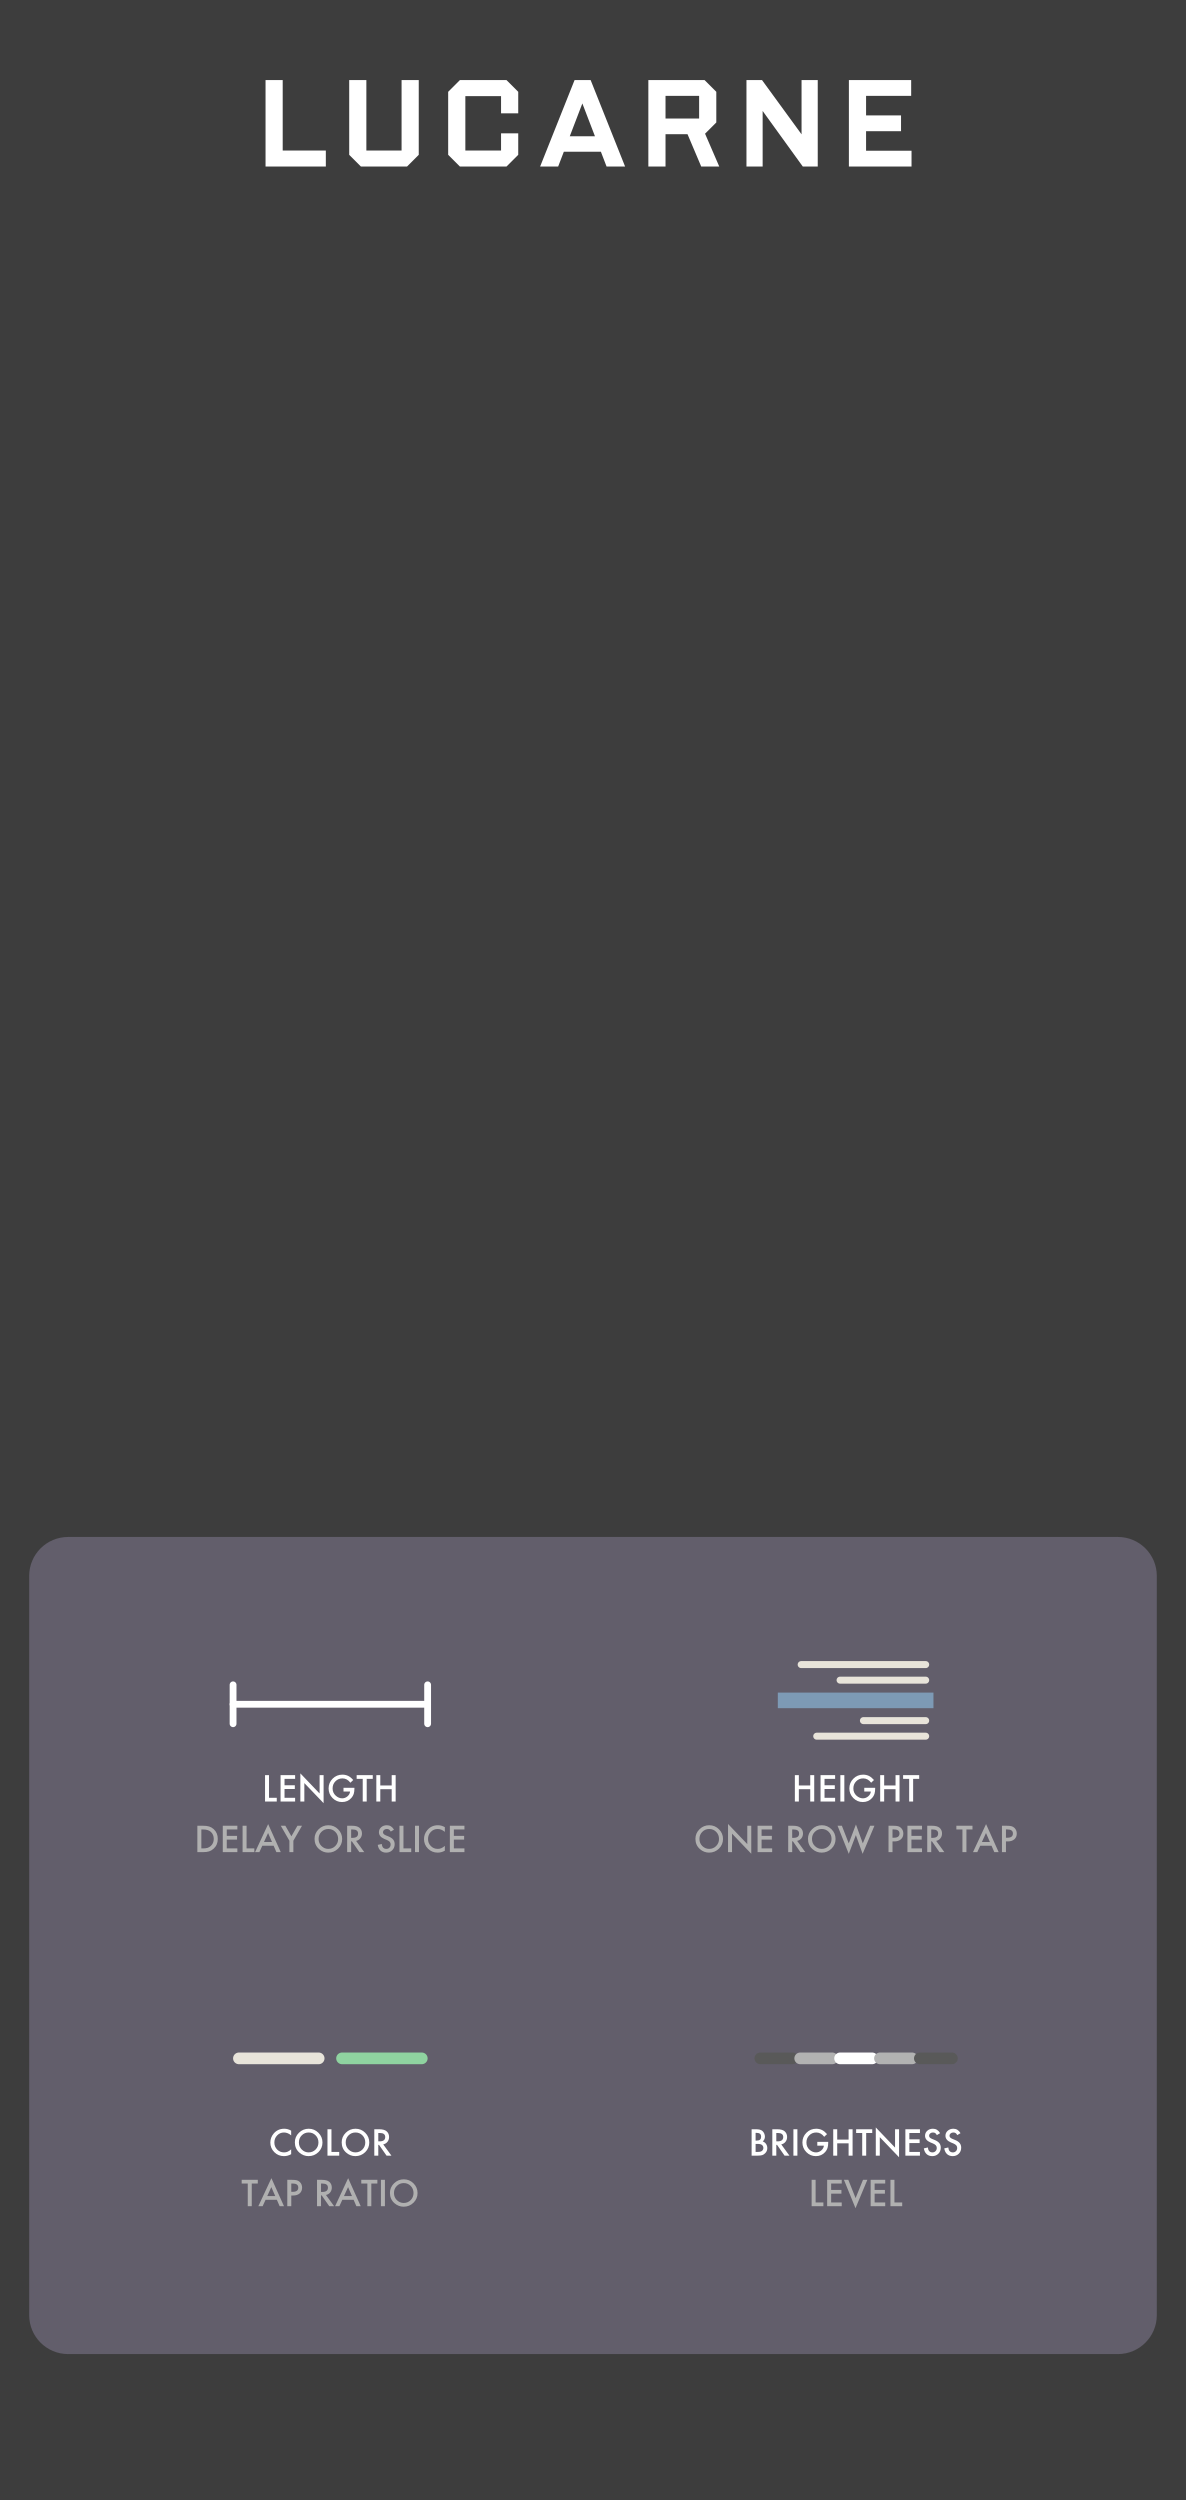
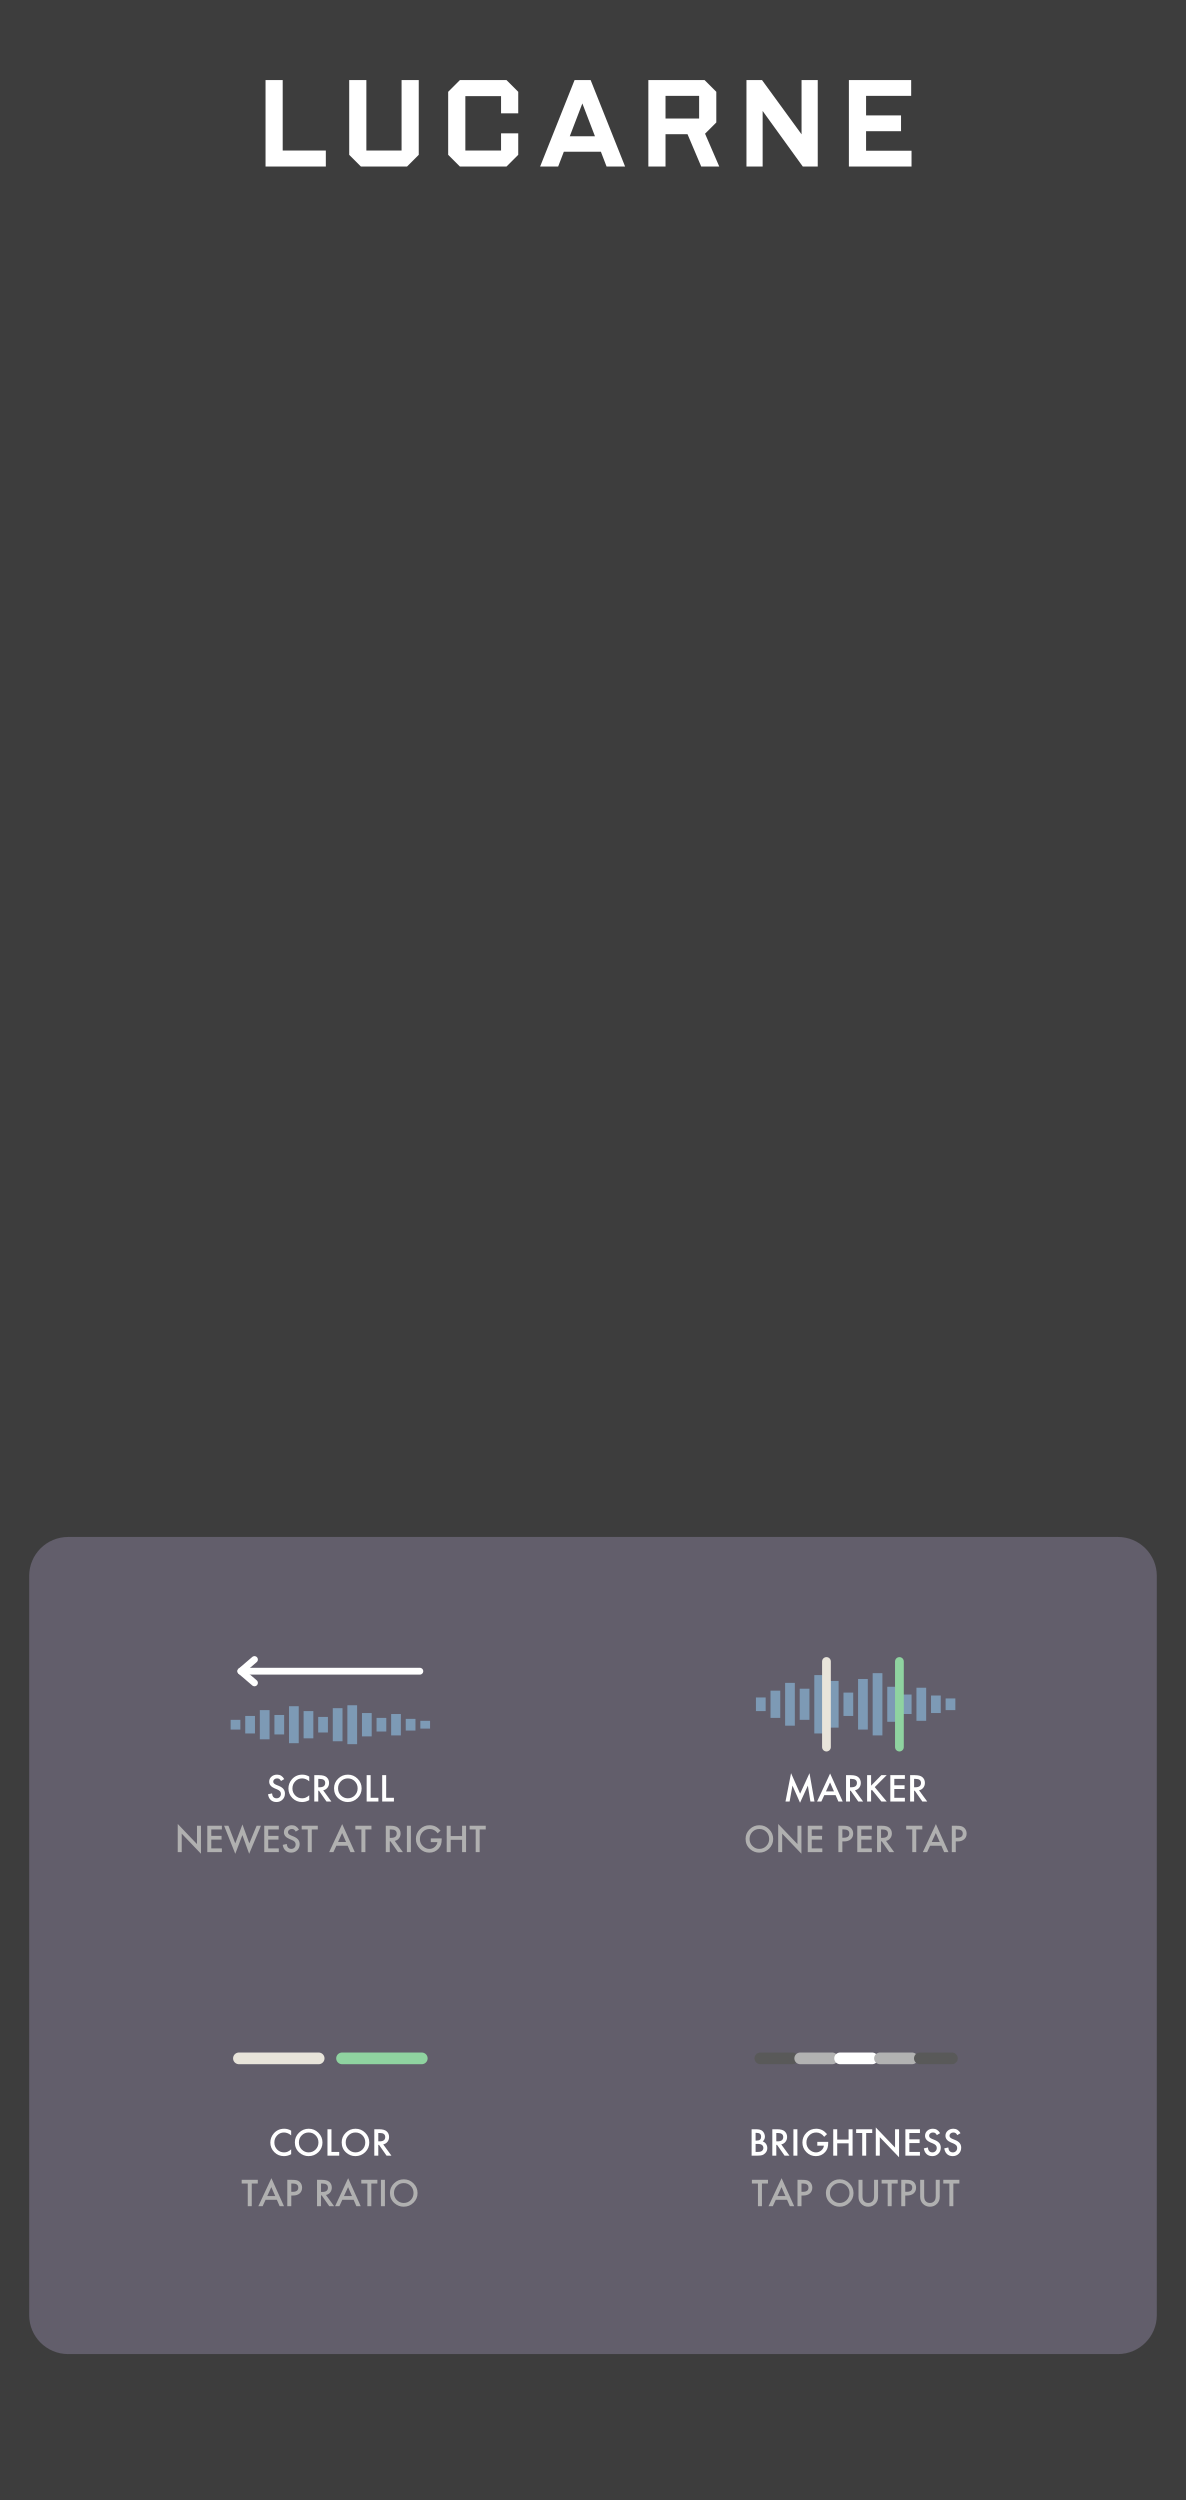
<svg xmlns="http://www.w3.org/2000/svg" version="1.1" width="60.96mm" height="128.5mm" viewBox="0 0 60.96 128.5">
  <g id="panel">
    <rect x="0" y="0" width="60.96" height="128.5" fill="#3d3d3d" />
    <rect class="zone" x="1.50" y="79.00" width="57.96" height="42.00" rx="2.00" fill="#9a8fb0" fill-opacity="0.4" />
    <path fill="#ffffff" d="M13.649 8.561H16.748V7.736H14.531V4.116H13.649Z M18.552 8.561H20.921L21.524 7.958V4.116H20.641V7.736H18.831V4.116H17.949V7.958Z M23.639 8.561H26.033L26.637 7.958V6.853H25.754V7.736H23.919V4.941H25.754V5.824H26.637V4.719L26.033 4.116H23.639L23.036 4.719V7.958Z M27.762 8.561H28.689L28.981 7.799H30.886L31.178 8.561H32.13L30.359 4.116H29.533ZM29.286 7.005 29.933 5.316 30.581 7.005Z M33.325 8.561H34.208V6.897H35.338L36.043 8.561H36.97L36.24 6.872L36.818 6.294V4.719L36.215 4.116H33.325ZM34.208 6.091V4.929H35.935V6.091Z M38.368 8.561H39.2V5.704L41.264 8.561H42.032V4.116H41.2V6.904L39.168 4.116H38.368Z M43.633 8.561H46.853V7.748H44.516V6.745H46.313V5.932H44.516V4.929H46.834V4.116H43.633Z" />
-     <path fill="#ffffff" d="M13.827 91.243V92.408H14.226V92.6H13.623V91.243Z M15.169 91.435H14.625V91.762H15.154V91.954H14.625V92.408H15.169V92.6H14.421V91.243H15.169Z M15.438 92.6V91.151L16.428 92.186V91.243H16.633V92.683L15.643 91.65V92.6Z M17.656 91.893H18.217V91.938Q18.217 92.091 18.181 92.209Q18.145 92.318 18.062 92.413Q17.873 92.625 17.581 92.625Q17.296 92.625 17.093 92.42Q16.89 92.213 16.89 91.924Q16.89 91.629 17.097 91.423Q17.303 91.217 17.6 91.217Q17.759 91.217 17.897 91.282Q18.029 91.347 18.156 91.493L18.01 91.632Q17.843 91.41 17.603 91.41Q17.388 91.41 17.242 91.558Q17.096 91.704 17.096 91.924Q17.096 92.151 17.259 92.298Q17.411 92.434 17.588 92.434Q17.739 92.434 17.86 92.332Q17.98 92.229 17.994 92.086H17.656Z M18.849 91.435V92.6H18.644V91.435H18.332V91.243H19.16V91.435Z M19.547 91.774H20.133V91.243H20.337V92.6H20.133V91.966H19.547V92.6H19.343V91.243H19.547Z" />
-     <path fill="#ffffff" d="M41.061 91.774H41.646V91.243H41.851V92.6H41.646V91.966H41.061V92.6H40.856V91.243H41.061Z M42.925 91.435H42.381V91.762H42.909V91.954H42.381V92.408H42.925V92.6H42.176V91.243H42.925Z M43.399 91.243V92.6H43.194V91.243Z M44.423 91.893H44.983V91.938Q44.983 92.091 44.947 92.209Q44.912 92.318 44.829 92.413Q44.64 92.625 44.348 92.625Q44.063 92.625 43.86 92.42Q43.657 92.213 43.657 91.924Q43.657 91.629 43.864 91.423Q44.07 91.217 44.366 91.217Q44.525 91.217 44.663 91.282Q44.795 91.347 44.923 91.493L44.777 91.632Q44.61 91.41 44.37 91.41Q44.154 91.41 44.009 91.558Q43.863 91.704 43.863 91.924Q43.863 92.151 44.025 92.298Q44.177 92.434 44.355 92.434Q44.506 92.434 44.626 92.332Q44.747 92.229 44.761 92.086H44.423Z M45.446 91.774H46.031V91.243H46.236V92.6H46.031V91.966H45.446V92.6H45.241V91.243H45.446Z M46.935 91.435V92.6H46.731V91.435H46.419V91.243H47.246V91.435Z" />
-     <path fill="#b0b0b0" d="M10.144 95.2V93.843H10.429Q10.634 93.843 10.753 93.883Q10.88 93.923 10.984 94.018Q11.194 94.209 11.194 94.521Q11.194 94.834 10.975 95.028Q10.865 95.124 10.745 95.162Q10.632 95.2 10.426 95.2ZM10.349 95.008H10.441Q10.579 95.008 10.671 94.979Q10.762 94.948 10.836 94.881Q10.987 94.743 10.987 94.521Q10.987 94.298 10.838 94.159Q10.703 94.035 10.441 94.035H10.349Z M12.2 94.035H11.656V94.362H12.184V94.554H11.656V95.008H12.2V95.2H11.451V93.843H12.2Z M12.674 93.843V95.008H13.073V95.2H12.469V93.843Z M14.064 94.87H13.483L13.332 95.2H13.111L13.783 93.758L14.431 95.2H14.207ZM13.981 94.678 13.779 94.217 13.569 94.678Z M14.875 94.614 14.432 93.843H14.667L14.977 94.385L15.289 93.843H15.524L15.079 94.614V95.2H14.875Z M16.168 94.515Q16.168 94.229 16.378 94.023Q16.588 93.817 16.881 93.817Q17.171 93.817 17.379 94.025Q17.587 94.232 17.587 94.523Q17.587 94.816 17.378 95.02Q17.168 95.225 16.871 95.225Q16.608 95.225 16.399 95.043Q16.168 94.841 16.168 94.515ZM16.375 94.518Q16.375 94.743 16.526 94.888Q16.676 95.033 16.873 95.033Q17.087 95.033 17.234 94.885Q17.38 94.736 17.38 94.521Q17.38 94.304 17.235 94.158Q17.091 94.01 16.878 94.01Q16.667 94.01 16.521 94.158Q16.375 94.304 16.375 94.518Z M18.304 94.622 18.724 95.2H18.474L18.086 94.645H18.049V95.2H17.844V93.843H18.084Q18.353 93.843 18.473 93.944Q18.605 94.057 18.605 94.241Q18.605 94.385 18.522 94.489Q18.439 94.593 18.304 94.622ZM18.049 94.466H18.114Q18.405 94.466 18.405 94.244Q18.405 94.035 18.122 94.035H18.049Z M20.251 94.045 20.085 94.144Q20.038 94.063 19.996 94.038Q19.952 94.01 19.883 94.01Q19.797 94.01 19.741 94.058Q19.685 94.106 19.685 94.178Q19.685 94.277 19.832 94.338L19.968 94.393Q20.133 94.46 20.21 94.556Q20.286 94.652 20.286 94.792Q20.286 94.979 20.161 95.102Q20.036 95.225 19.849 95.225Q19.673 95.225 19.557 95.12Q19.444 95.015 19.416 94.826L19.623 94.78Q19.637 94.899 19.673 94.945Q19.736 95.033 19.857 95.033Q19.953 95.033 20.016 94.969Q20.079 94.905 20.079 94.806Q20.079 94.767 20.068 94.734Q20.057 94.701 20.034 94.673Q20.011 94.645 19.974 94.621Q19.937 94.597 19.886 94.575L19.755 94.521Q19.477 94.403 19.477 94.176Q19.477 94.023 19.593 93.92Q19.71 93.817 19.884 93.817Q20.119 93.817 20.251 94.045Z M20.738 93.843V95.008H21.137V95.2H20.533V93.843Z M21.536 93.843V95.2H21.331V93.843Z M22.865 93.916V94.158Q22.687 94.01 22.497 94.01Q22.288 94.01 22.145 94.16Q22.001 94.31 22.001 94.526Q22.001 94.739 22.145 94.886Q22.289 95.033 22.498 95.033Q22.606 95.033 22.682 94.998Q22.724 94.98 22.769 94.95Q22.815 94.921 22.865 94.878V95.125Q22.689 95.225 22.496 95.225Q22.205 95.225 21.999 95.022Q21.794 94.817 21.794 94.528Q21.794 94.268 21.966 94.065Q22.177 93.817 22.511 93.817Q22.694 93.817 22.865 93.916Z M23.872 94.035H23.328V94.362H23.856V94.554H23.328V95.008H23.872V95.2H23.123V93.843H23.872Z" />
-     <path fill="#b0b0b0" d="M35.745 94.515Q35.745 94.229 35.955 94.023Q36.164 93.817 36.457 93.817Q36.747 93.817 36.955 94.025Q37.163 94.232 37.163 94.523Q37.163 94.816 36.954 95.02Q36.744 95.225 36.447 95.225Q36.184 95.225 35.975 95.043Q35.745 94.841 35.745 94.515ZM35.951 94.518Q35.951 94.743 36.102 94.888Q36.253 95.033 36.45 95.033Q36.663 95.033 36.81 94.885Q36.957 94.736 36.957 94.521Q36.957 94.304 36.812 94.158Q36.667 94.01 36.455 94.01Q36.243 94.01 36.097 94.158Q35.951 94.304 35.951 94.518Z M37.421 95.2V93.751L38.41 94.786V93.843H38.615V95.283L37.626 94.25V95.2Z M39.689 94.035H39.145V94.362H39.673V94.554H39.145V95.008H39.689V95.2H38.94V93.843H39.689Z M40.973 94.622 41.393 95.2H41.143L40.755 94.645H40.718V95.2H40.514V93.843H40.754Q41.022 93.843 41.142 93.944Q41.274 94.057 41.274 94.241Q41.274 94.385 41.191 94.489Q41.109 94.593 40.973 94.622ZM40.718 94.466H40.783Q41.074 94.466 41.074 94.244Q41.074 94.035 40.791 94.035H40.718Z M41.53 94.515Q41.53 94.229 41.74 94.023Q41.949 93.817 42.242 93.817Q42.532 93.817 42.74 94.025Q42.948 94.232 42.948 94.523Q42.948 94.816 42.739 95.02Q42.529 95.225 42.232 95.225Q41.969 95.225 41.76 95.043Q41.53 94.841 41.53 94.515ZM41.736 94.518Q41.736 94.743 41.887 94.888Q42.038 95.033 42.234 95.033Q42.448 95.033 42.595 94.885Q42.742 94.736 42.742 94.521Q42.742 94.304 42.597 94.158Q42.452 94.01 42.24 94.01Q42.028 94.01 41.882 94.158Q41.736 94.304 41.736 94.518Z M43.272 93.843 43.626 94.75 43.995 93.777 44.348 94.75 44.724 93.843H44.946L44.339 95.286L43.991 94.325L43.627 95.287L43.05 93.843Z M45.875 94.649V95.2H45.67V93.843H45.902Q46.073 93.843 46.16 93.867Q46.248 93.89 46.314 93.956Q46.431 94.071 46.431 94.245Q46.431 94.431 46.306 94.54Q46.182 94.649 45.97 94.649ZM45.875 94.459H45.951Q46.234 94.459 46.234 94.242Q46.234 94.032 45.943 94.032H45.875Z M47.391 94.035H46.847V94.362H47.375V94.554H46.847V95.008H47.391V95.2H46.642V93.843H47.391Z M48.12 94.622 48.54 95.2H48.289L47.902 94.645H47.865V95.2H47.66V93.843H47.9Q48.169 93.843 48.288 93.944Q48.42 94.057 48.42 94.241Q48.42 94.385 48.338 94.489Q48.255 94.593 48.12 94.622ZM47.865 94.466H47.93Q48.221 94.466 48.221 94.244Q48.221 94.035 47.938 94.035H47.865Z M49.674 94.035V95.2H49.469V94.035H49.157V93.843H49.985V94.035Z M50.965 94.87H50.384L50.233 95.2H50.012L50.683 93.758L51.331 95.2H51.107ZM50.881 94.678 50.68 94.217 50.469 94.678Z M51.706 94.649V95.2H51.501V93.843H51.733Q51.903 93.843 51.99 93.867Q52.078 93.89 52.145 93.956Q52.262 94.071 52.262 94.245Q52.262 94.431 52.137 94.54Q52.012 94.649 51.801 94.649ZM51.706 94.459H51.782Q52.064 94.459 52.064 94.242Q52.064 94.032 51.773 94.032H51.706Z" />
+     <path fill="#ffffff" d="M14.61 91.445 14.444 91.544Q14.398 91.463 14.356 91.438Q14.312 91.41 14.242 91.41Q14.157 91.41 14.101 91.458Q14.044 91.506 14.044 91.578Q14.044 91.677 14.192 91.738L14.327 91.793Q14.493 91.86 14.569 91.956Q14.646 92.052 14.646 92.192Q14.646 92.379 14.521 92.502Q14.395 92.625 14.209 92.625Q14.032 92.625 13.917 92.52Q13.804 92.415 13.776 92.226L13.983 92.18Q13.997 92.299 14.032 92.345Q14.095 92.433 14.217 92.433Q14.313 92.433 14.376 92.369Q14.439 92.305 14.439 92.206Q14.439 92.167 14.428 92.134Q14.417 92.101 14.394 92.073Q14.371 92.045 14.334 92.021Q14.297 91.997 14.246 91.975L14.115 91.921Q13.836 91.803 13.836 91.576Q13.836 91.423 13.953 91.32Q14.07 91.217 14.244 91.217Q14.479 91.217 14.61 91.445Z M15.895 91.316V91.558Q15.718 91.41 15.528 91.41Q15.319 91.41 15.176 91.56Q15.031 91.71 15.031 91.926Q15.031 92.139 15.176 92.286Q15.32 92.433 15.529 92.433Q15.637 92.433 15.713 92.398Q15.755 92.38 15.8 92.35Q15.845 92.321 15.895 92.278V92.525Q15.72 92.625 15.526 92.625Q15.235 92.625 15.03 92.422Q14.825 92.217 14.825 91.928Q14.825 91.668 14.996 91.465Q15.207 91.217 15.542 91.217Q15.725 91.217 15.895 91.316Z M16.613 92.022 17.034 92.6H16.783L16.396 92.045H16.359V92.6H16.154V91.243H16.394Q16.663 91.243 16.782 91.344Q16.914 91.457 16.914 91.641Q16.914 91.785 16.831 91.889Q16.749 91.993 16.613 92.022ZM16.359 91.866H16.424Q16.715 91.866 16.715 91.644Q16.715 91.435 16.432 91.435H16.359Z M17.17 91.915Q17.17 91.629 17.38 91.423Q17.589 91.217 17.883 91.217Q18.173 91.217 18.38 91.425Q18.588 91.632 18.588 91.923Q18.588 92.216 18.379 92.42Q18.169 92.625 17.872 92.625Q17.609 92.625 17.4 92.443Q17.17 92.241 17.17 91.915ZM17.376 91.918Q17.376 92.143 17.528 92.288Q17.678 92.433 17.875 92.433Q18.088 92.433 18.235 92.285Q18.382 92.136 18.382 91.921Q18.382 91.704 18.237 91.558Q18.093 91.41 17.88 91.41Q17.668 91.41 17.522 91.558Q17.376 91.704 17.376 91.918Z M19.051 91.243V92.408H19.45V92.6H18.846V91.243Z M19.849 91.243V92.408H20.248V92.6H19.644V91.243Z" />
+     <path fill="#ffffff" d="M40.374 92.6 40.66 91.141 41.126 92.196 41.608 91.141 41.865 92.6H41.655L41.524 91.781L41.122 92.662L40.732 91.78L40.586 92.6Z M42.949 92.27H42.369L42.217 92.6H41.997L42.668 91.158L43.316 92.6H43.092ZM42.866 92.078 42.665 91.617 42.454 92.078Z M43.945 92.022 44.365 92.6H44.115L43.727 92.045H43.69V92.6H43.486V91.243H43.726Q43.995 91.243 44.114 91.344Q44.246 91.457 44.246 91.641Q44.246 91.785 44.163 91.889Q44.081 91.993 43.945 92.022ZM43.69 91.866H43.755Q44.046 91.866 44.046 91.644Q44.046 91.435 43.763 91.435H43.69Z M44.774 91.784 45.302 91.243H45.576L44.962 91.857L45.579 92.6H45.305L44.816 91.996L44.774 92.038V92.6H44.569V91.243H44.774Z M46.511 91.435H45.967V91.762H46.495V91.954H45.967V92.408H46.511V92.6H45.762V91.243H46.511Z M47.239 92.022 47.66 92.6H47.409L47.021 92.045H46.985V92.6H46.78V91.243H47.02Q47.289 91.243 47.408 91.344Q47.54 91.457 47.54 91.641Q47.54 91.785 47.457 91.889Q47.375 91.993 47.239 92.022ZM46.985 91.866H47.05Q47.34 91.866 47.34 91.644Q47.34 91.435 47.057 91.435H46.985Z" />
+     <path fill="#b0b0b0" d="M9.136 95.2V93.751L10.125 94.786V93.843H10.33V95.283L9.341 94.25V95.2Z M11.404 94.035H10.86V94.362H11.388V94.554H10.86V95.008H11.404V95.2H10.655V93.843H11.404Z M11.74 93.843 12.093 94.75 12.462 93.777 12.816 94.75 13.191 93.843H13.413L12.807 95.286L12.458 94.325L12.094 95.287L11.518 93.843Z M14.331 94.035H13.787V94.362H14.315V94.554H13.787V95.008H14.331V95.2H13.582V93.843H14.331Z M15.367 94.045 15.201 94.144Q15.155 94.063 15.112 94.038Q15.068 94.01 14.999 94.01Q14.914 94.01 14.857 94.058Q14.801 94.106 14.801 94.178Q14.801 94.277 14.949 94.338L15.084 94.393Q15.249 94.46 15.326 94.556Q15.402 94.652 15.402 94.792Q15.402 94.979 15.278 95.102Q15.152 95.225 14.966 95.225Q14.789 95.225 14.674 95.12Q14.56 95.015 14.532 94.826L14.74 94.78Q14.754 94.899 14.789 94.945Q14.852 95.033 14.973 95.033Q15.069 95.033 15.133 94.969Q15.196 94.905 15.196 94.806Q15.196 94.767 15.185 94.734Q15.174 94.701 15.151 94.673Q15.127 94.645 15.09 94.621Q15.053 94.597 15.002 94.575L14.872 94.521Q14.593 94.403 14.593 94.176Q14.593 94.023 14.71 93.92Q14.827 93.817 15.001 93.817Q15.235 93.817 15.367 94.045Z M16.024 94.035V95.2H15.819V94.035H15.507V93.843H16.335V94.035Z M17.87 94.87H17.289L17.138 95.2H16.918L17.589 93.758L18.237 95.2H18.013ZM17.787 94.678 17.586 94.217 17.375 94.678Z M18.781 94.035V95.2H18.576V94.035H18.264V93.843H19.092V94.035Z M20.29 94.622 20.71 95.2H20.46L20.072 94.645H20.035V95.2H19.83V93.843H20.07Q20.339 93.843 20.459 93.944Q20.591 94.057 20.591 94.241Q20.591 94.385 20.508 94.489Q20.425 94.593 20.29 94.622ZM20.035 94.466H20.1Q20.391 94.466 20.391 94.244Q20.391 94.035 20.108 94.035H20.035Z M21.119 93.843V95.2H20.914V93.843Z M22.143 94.493H22.703V94.538Q22.703 94.691 22.667 94.809Q22.632 94.918 22.549 95.013Q22.36 95.225 22.068 95.225Q21.783 95.225 21.58 95.02Q21.377 94.813 21.377 94.524Q21.377 94.229 21.584 94.023Q21.79 93.817 22.086 93.817Q22.246 93.817 22.384 93.882Q22.515 93.947 22.643 94.093L22.497 94.232Q22.33 94.01 22.09 94.01Q21.875 94.01 21.729 94.158Q21.583 94.304 21.583 94.524Q21.583 94.751 21.745 94.898Q21.897 95.034 22.075 95.034Q22.226 95.034 22.347 94.932Q22.467 94.829 22.481 94.686H22.143Z M23.166 94.374H23.751V93.843H23.956V95.2H23.751V94.566H23.166V95.2H22.961V93.843H23.166Z M24.655 94.035V95.2H24.451V94.035H24.139V93.843H24.967V94.035Z" />
+     <path fill="#b0b0b0" d="M38.323 94.515Q38.323 94.229 38.533 94.023Q38.742 93.817 39.036 93.817Q39.326 93.817 39.533 94.025Q39.741 94.232 39.741 94.523Q39.741 94.816 39.532 95.02Q39.322 95.225 39.025 95.225Q38.762 95.225 38.553 95.043Q38.323 94.841 38.323 94.515ZM38.529 94.518Q38.529 94.743 38.681 94.888Q38.831 95.033 39.028 95.033Q39.241 95.033 39.388 94.885Q39.535 94.736 39.535 94.521Q39.535 94.304 39.39 94.158Q39.246 94.01 39.033 94.01Q38.821 94.01 38.675 94.158Q38.529 94.304 38.529 94.518Z M39.999 95.2V93.751L40.989 94.786V93.843H41.193V95.283L40.204 94.25V95.2Z M42.267 94.035H41.723V94.362H42.252V94.554H41.723V95.008H42.267V95.2H41.519V93.843H42.267Z M43.297 94.649V95.2H43.092V93.843H43.324Q43.494 93.843 43.581 93.867Q43.669 93.89 43.736 93.956Q43.853 94.071 43.853 94.245Q43.853 94.431 43.728 94.54Q43.603 94.649 43.392 94.649ZM43.297 94.459H43.373Q43.655 94.459 43.655 94.242Q43.655 94.032 43.364 94.032H43.297Z M44.813 94.035H44.269V94.362H44.797V94.554H44.269V95.008H44.813V95.2H44.064V93.843H44.813Z M45.541 94.622 45.961 95.2H45.711L45.323 94.645H45.286V95.2H45.082V93.843H45.322Q45.591 93.843 45.71 93.944Q45.842 94.057 45.842 94.241Q45.842 94.385 45.759 94.489Q45.677 94.593 45.541 94.622ZM45.286 94.466H45.352Q45.642 94.466 45.642 94.244Q45.642 94.035 45.359 94.035H45.286Z M47.095 94.035V95.2H46.89V94.035H46.578V93.843H47.406V94.035Z M48.386 94.87H47.805L47.654 95.2H47.434L48.105 93.758L48.753 95.2H48.529ZM48.303 94.678 48.102 94.217 47.891 94.678Z M49.127 94.649V95.2H48.923V93.843H49.155Q49.325 93.843 49.412 93.867Q49.5 93.89 49.567 93.956Q49.684 94.071 49.684 94.245Q49.684 94.431 49.559 94.54Q49.434 94.649 49.222 94.649ZM49.127 94.459H49.204Q49.486 94.459 49.486 94.242Q49.486 94.032 49.195 94.032H49.127Z" />
    <path fill="#ffffff" d="M14.966 109.516V109.758Q14.788 109.61 14.598 109.61Q14.389 109.61 14.246 109.76Q14.102 109.91 14.102 110.126Q14.102 110.339 14.246 110.486Q14.39 110.633 14.599 110.633Q14.707 110.633 14.783 110.598Q14.825 110.58 14.87 110.55Q14.915 110.521 14.966 110.478V110.725Q14.79 110.825 14.596 110.825Q14.305 110.825 14.1 110.622Q13.895 110.417 13.895 110.128Q13.895 109.868 14.066 109.665Q14.277 109.417 14.612 109.417Q14.795 109.417 14.966 109.516Z M15.156 110.115Q15.156 109.829 15.366 109.623Q15.576 109.417 15.869 109.417Q16.159 109.417 16.367 109.625Q16.575 109.832 16.575 110.123Q16.575 110.416 16.366 110.62Q16.156 110.825 15.859 110.825Q15.596 110.825 15.387 110.643Q15.156 110.441 15.156 110.115ZM15.363 110.118Q15.363 110.343 15.514 110.488Q15.664 110.633 15.861 110.633Q16.075 110.633 16.222 110.485Q16.368 110.336 16.368 110.121Q16.368 109.904 16.223 109.758Q16.079 109.61 15.866 109.61Q15.655 109.61 15.509 109.758Q15.363 109.904 15.363 110.118Z M17.037 109.443V110.608H17.436V110.8H16.832V109.443Z M17.563 110.115Q17.563 109.829 17.773 109.623Q17.982 109.417 18.276 109.417Q18.566 109.417 18.773 109.625Q18.981 109.832 18.981 110.123Q18.981 110.416 18.772 110.62Q18.562 110.825 18.265 110.825Q18.002 110.825 17.793 110.643Q17.563 110.441 17.563 110.115ZM17.769 110.118Q17.769 110.343 17.92 110.488Q18.071 110.633 18.268 110.633Q18.481 110.633 18.628 110.485Q18.775 110.336 18.775 110.121Q18.775 109.904 18.63 109.758Q18.486 109.61 18.273 109.61Q18.061 109.61 17.915 109.758Q17.769 109.904 17.769 110.118Z M19.698 110.222 20.119 110.8H19.868L19.48 110.245H19.444V110.8H19.239V109.443H19.479Q19.748 109.443 19.867 109.544Q19.999 109.657 19.999 109.841Q19.999 109.985 19.916 110.089Q19.834 110.193 19.698 110.222ZM19.444 110.066H19.509Q19.8 110.066 19.8 109.844Q19.8 109.635 19.517 109.635H19.444Z" />
    <path fill="#ffffff" d="M38.633 110.8V109.443H38.837Q38.973 109.443 39.054 109.464Q39.135 109.485 39.192 109.535Q39.249 109.587 39.282 109.664Q39.317 109.743 39.317 109.823Q39.317 109.969 39.205 110.07Q39.313 110.107 39.375 110.199Q39.439 110.29 39.439 110.412Q39.439 110.571 39.326 110.68Q39.259 110.748 39.174 110.775Q39.082 110.8 38.943 110.8ZM38.838 110.026H38.902Q39.016 110.026 39.069 109.975Q39.122 109.925 39.122 109.826Q39.122 109.73 39.068 109.681Q39.013 109.631 38.91 109.631H38.838ZM38.838 110.608H38.964Q39.103 110.608 39.168 110.553Q39.237 110.494 39.237 110.404Q39.237 110.316 39.171 110.256Q39.106 110.197 38.941 110.197H38.838Z M40.157 110.222 40.577 110.8H40.326L39.939 110.245H39.902V110.8H39.697V109.443H39.937Q40.206 109.443 40.326 109.544Q40.457 109.657 40.457 109.841Q40.457 109.985 40.375 110.089Q40.292 110.193 40.157 110.222ZM39.902 110.066H39.967Q40.258 110.066 40.258 109.844Q40.258 109.635 39.975 109.635H39.902Z M40.986 109.443V110.8H40.781V109.443Z M42.009 110.093H42.57V110.138Q42.57 110.291 42.534 110.409Q42.499 110.518 42.416 110.613Q42.227 110.825 41.935 110.825Q41.65 110.825 41.447 110.62Q41.244 110.413 41.244 110.124Q41.244 109.829 41.451 109.623Q41.657 109.417 41.953 109.417Q42.112 109.417 42.25 109.482Q42.382 109.547 42.51 109.693L42.364 109.832Q42.197 109.61 41.957 109.61Q41.741 109.61 41.596 109.758Q41.45 109.904 41.45 110.124Q41.45 110.351 41.612 110.498Q41.764 110.634 41.942 110.634Q42.093 110.634 42.213 110.532Q42.334 110.429 42.348 110.286H42.009Z M43.033 109.974H43.618V109.443H43.823V110.8H43.618V110.166H43.033V110.8H42.828V109.443H43.033Z M44.522 109.635V110.8H44.317V109.635H44.005V109.443H44.833V109.635Z M45.016 110.8V109.351L46.006 110.386V109.443H46.211V110.883L45.221 109.85V110.8Z M47.285 109.635H46.741V109.962H47.269V110.154H46.741V110.608H47.285V110.8H46.536V109.443H47.285Z M48.321 109.645 48.155 109.744Q48.108 109.663 48.066 109.638Q48.022 109.61 47.953 109.61Q47.867 109.61 47.811 109.658Q47.755 109.706 47.755 109.778Q47.755 109.877 47.903 109.938L48.038 109.993Q48.203 110.06 48.28 110.156Q48.356 110.252 48.356 110.392Q48.356 110.579 48.231 110.702Q48.106 110.825 47.919 110.825Q47.743 110.825 47.627 110.72Q47.514 110.615 47.486 110.426L47.693 110.38Q47.707 110.499 47.743 110.545Q47.806 110.633 47.927 110.633Q48.023 110.633 48.086 110.569Q48.15 110.505 48.15 110.406Q48.15 110.367 48.139 110.334Q48.128 110.301 48.104 110.273Q48.081 110.245 48.044 110.221Q48.007 110.197 47.956 110.175L47.825 110.121Q47.547 110.003 47.547 109.776Q47.547 109.623 47.663 109.52Q47.78 109.417 47.954 109.417Q48.189 109.417 48.321 109.645Z M49.37 109.645 49.204 109.744Q49.158 109.663 49.115 109.638Q49.072 109.61 49.002 109.61Q48.917 109.61 48.861 109.658Q48.804 109.706 48.804 109.778Q48.804 109.877 48.952 109.938L49.087 109.993Q49.253 110.06 49.329 110.156Q49.405 110.252 49.405 110.392Q49.405 110.579 49.281 110.702Q49.155 110.825 48.969 110.825Q48.792 110.825 48.677 110.72Q48.563 110.615 48.535 110.426L48.743 110.38Q48.757 110.499 48.792 110.545Q48.855 110.633 48.977 110.633Q49.072 110.633 49.136 110.569Q49.199 110.505 49.199 110.406Q49.199 110.367 49.188 110.334Q49.177 110.301 49.154 110.273Q49.13 110.245 49.093 110.221Q49.057 110.197 49.006 110.175L48.875 110.121Q48.596 110.003 48.596 109.776Q48.596 109.623 48.713 109.52Q48.83 109.417 49.004 109.417Q49.238 109.417 49.37 109.645Z" />
    <path fill="#b0b0b0" d="M12.94 112.235V113.4H12.735V112.235H12.423V112.043H13.251V112.235Z M14.231 113.07H13.65L13.499 113.4H13.278L13.95 111.958L14.598 113.4H14.374ZM14.148 112.878 13.946 112.417 13.736 112.878Z M14.972 112.849V113.4H14.767V112.043H14.999Q15.17 112.043 15.257 112.067Q15.345 112.09 15.412 112.156Q15.528 112.271 15.528 112.445Q15.528 112.631 15.404 112.74Q15.279 112.849 15.067 112.849ZM14.972 112.659H15.049Q15.331 112.659 15.331 112.442Q15.331 112.232 15.04 112.232H14.972Z M16.755 112.822 17.175 113.4H16.924L16.537 112.845H16.5V113.4H16.295V112.043H16.535Q16.804 112.043 16.923 112.144Q17.055 112.257 17.055 112.441Q17.055 112.585 16.973 112.689Q16.89 112.793 16.755 112.822ZM16.5 112.666H16.565Q16.856 112.666 16.856 112.444Q16.856 112.235 16.573 112.235H16.5Z M18.176 113.07H17.595L17.444 113.4H17.223L17.895 111.958L18.542 113.4H18.318ZM18.092 112.878 17.891 112.417 17.68 112.878Z M19.086 112.235V113.4H18.882V112.235H18.57V112.043H19.397V112.235Z M19.785 112.043V113.4H19.58V112.043Z M20.043 112.715Q20.043 112.429 20.253 112.223Q20.463 112.017 20.756 112.017Q21.046 112.017 21.254 112.225Q21.462 112.432 21.462 112.723Q21.462 113.016 21.253 113.22Q21.043 113.425 20.746 113.425Q20.483 113.425 20.274 113.243Q20.043 113.041 20.043 112.715ZM20.25 112.718Q20.25 112.943 20.401 113.088Q20.551 113.233 20.748 113.233Q20.962 113.233 21.109 113.085Q21.255 112.936 21.255 112.721Q21.255 112.504 21.11 112.358Q20.966 112.21 20.754 112.21Q20.542 112.21 20.396 112.358Q20.25 112.504 20.25 112.718Z" />
-     <path fill="#b0b0b0" d="M41.923 112.043V113.208H42.322V113.4H41.718V112.043Z M43.265 112.235H42.721V112.562H43.249V112.754H42.721V113.208H43.265V113.4H42.516V112.043H43.265Z M43.603 112.043 43.978 112.983 44.358 112.043H44.582L43.973 113.502L43.378 112.043Z M45.5 112.235H44.956V112.562H45.484V112.754H44.956V113.208H45.5V113.4H44.751V112.043H45.5Z M45.974 112.043V113.208H46.373V113.4H45.769V112.043Z" />
+     <path fill="#b0b0b0" d="M39.164 112.235V113.4H38.959V112.235H38.647V112.043H39.475V112.235Z M40.455 113.07H39.874L39.723 113.4H39.502L40.174 111.958L40.822 113.4H40.598ZM40.372 112.878 40.17 112.417 39.959 112.878Z M41.196 112.849V113.4H40.991V112.043H41.223Q41.394 112.043 41.481 112.067Q41.569 112.09 41.636 112.156Q41.752 112.271 41.752 112.445Q41.752 112.631 41.628 112.74Q41.503 112.849 41.291 112.849ZM41.196 112.659H41.273Q41.555 112.659 41.555 112.442Q41.555 112.232 41.264 112.232H41.196Z M42.451 112.715Q42.451 112.429 42.661 112.223Q42.87 112.017 43.164 112.017Q43.454 112.017 43.661 112.225Q43.87 112.432 43.87 112.723Q43.87 113.016 43.661 113.22Q43.45 113.425 43.153 113.425Q42.891 113.425 42.681 113.243Q42.451 113.041 42.451 112.715ZM42.658 112.718Q42.658 112.943 42.809 113.088Q42.959 113.233 43.156 113.233Q43.37 113.233 43.516 113.085Q43.663 112.936 43.663 112.721Q43.663 112.504 43.518 112.358Q43.374 112.21 43.161 112.21Q42.949 112.21 42.804 112.358Q42.658 112.504 42.658 112.718Z M44.332 112.043V112.86Q44.332 113.035 44.389 113.116Q44.474 113.233 44.629 113.233Q44.785 113.233 44.87 113.116Q44.927 113.038 44.927 112.86V112.043H45.132V112.917Q45.132 113.131 44.998 113.27Q44.848 113.425 44.629 113.425Q44.41 113.425 44.261 113.27Q44.127 113.131 44.127 112.917V112.043Z M45.831 112.235V113.4H45.627V112.235H45.315V112.043H46.143V112.235Z M46.53 112.849V113.4H46.325V112.043H46.557Q46.728 112.043 46.815 112.067Q46.903 112.09 46.97 112.156Q47.086 112.271 47.086 112.445Q47.086 112.631 46.962 112.74Q46.837 112.849 46.625 112.849ZM46.53 112.659H46.607Q46.889 112.659 46.889 112.442Q46.889 112.232 46.598 112.232H46.53Z M47.502 112.043V112.86Q47.502 113.035 47.559 113.116Q47.645 113.233 47.799 113.233Q47.955 113.233 48.04 113.116Q48.097 113.038 48.097 112.86V112.043H48.302V112.917Q48.302 113.131 48.168 113.27Q48.018 113.425 47.799 113.425Q47.58 113.425 47.431 113.27Q47.297 113.131 47.297 112.917V112.043Z M49.002 112.235V113.4H48.797V112.235H48.485V112.043H49.313V112.235Z" />
  </g>
  <g id="glyphs">
-     <line x1="11.98" y1="87.6" x2="21.98" y2="87.6" stroke="#ffffff" stroke-width="0.35" stroke-linecap="round" />
-     <line x1="11.98" y1="86.6" x2="11.98" y2="88.6" stroke="#ffffff" stroke-width="0.35" stroke-linecap="round" />
-     <line x1="21.98" y1="86.6" x2="21.98" y2="88.6" stroke="#ffffff" stroke-width="0.35" stroke-linecap="round" />
-     <polygon points="39.98,87 47.98,87 47.98,87.8 39.98,87.8" fill="#7d9ab5" />
-     <line x1="43.18" y1="86.36" x2="47.58" y2="86.36" stroke="#e8e4da" stroke-width="0.36" stroke-linecap="round" />
-     <line x1="41.18" y1="85.56" x2="47.58" y2="85.56" stroke="#e8e4da" stroke-width="0.36" stroke-linecap="round" />
-     <line x1="44.38" y1="88.44" x2="47.58" y2="88.44" stroke="#e8e4da" stroke-width="0.36" stroke-linecap="round" />
-     <line x1="41.98" y1="89.24" x2="47.58" y2="89.24" stroke="#e8e4da" stroke-width="0.36" stroke-linecap="round" />
+     <polygon points="11.855,88.4 12.355,88.4 12.355,88.9 11.855,88.9" fill="#7d9ab5" />
+     <polygon points="12.605,88.2 13.105,88.2 13.105,89.1 12.605,89.1" fill="#7d9ab5" />
+     <polygon points="13.355,87.9 13.855,87.9 13.855,89.4 13.355,89.4" fill="#7d9ab5" />
+     <polygon points="14.105,88.15 14.605,88.15 14.605,89.15 14.105,89.15" fill="#7d9ab5" />
+     <polygon points="14.855,87.7 15.355,87.7 15.355,89.6 14.855,89.6" fill="#7d9ab5" />
+     <polygon points="15.605,87.95 16.105,87.95 16.105,89.35 15.605,89.35" fill="#7d9ab5" />
+     <polygon points="16.355,88.25 16.855,88.25 16.855,89.05 16.355,89.05" fill="#7d9ab5" />
+     <polygon points="17.105,87.8 17.605,87.8 17.605,89.5 17.105,89.5" fill="#7d9ab5" />
+     <polygon points="17.855,87.65 18.355,87.65 18.355,89.65 17.855,89.65" fill="#7d9ab5" />
+     <polygon points="18.605,88.05 19.105,88.05 19.105,89.25 18.605,89.25" fill="#7d9ab5" />
+     <polygon points="19.355,88.3 19.855,88.3 19.855,89 19.355,89" fill="#7d9ab5" />
+     <polygon points="20.105,88.1 20.605,88.1 20.605,89.2 20.105,89.2" fill="#7d9ab5" />
+     <polygon points="20.855,88.35 21.355,88.35 21.355,88.95 20.855,88.95" fill="#7d9ab5" />
+     <polygon points="21.605,88.45 22.105,88.45 22.105,88.85 21.605,88.85" fill="#7d9ab5" />
+     <polyline points="21.58,85.9 12.38,85.9" fill="none" stroke="#ffffff" stroke-width="0.35" stroke-linecap="round" stroke-linejoin="round" />
+     <polyline points="13.08,85.3 12.38,85.9 13.08,86.5" fill="none" stroke="#ffffff" stroke-width="0.35" stroke-linecap="round" stroke-linejoin="round" />
+     <polygon points="38.855,87.25 39.355,87.25 39.355,87.95 38.855,87.95" fill="#7d9ab5" />
+     <polygon points="39.605,86.9 40.105,86.9 40.105,88.3 39.605,88.3" fill="#7d9ab5" />
+     <polygon points="40.355,86.5 40.855,86.5 40.855,88.7 40.355,88.7" fill="#7d9ab5" />
+     <polygon points="41.105,86.8 41.605,86.8 41.605,88.4 41.105,88.4" fill="#7d9ab5" />
+     <polygon points="41.855,86.1 42.355,86.1 42.355,89.1 41.855,89.1" fill="#7d9ab5" />
+     <polygon points="42.605,86.4 43.105,86.4 43.105,88.8 42.605,88.8" fill="#7d9ab5" />
+     <polygon points="43.355,87 43.855,87 43.855,88.2 43.355,88.2" fill="#7d9ab5" />
+     <polygon points="44.105,86.3 44.605,86.3 44.605,88.9 44.105,88.9" fill="#7d9ab5" />
+     <polygon points="44.855,86 45.355,86 45.355,89.2 44.855,89.2" fill="#7d9ab5" />
+     <polygon points="45.605,86.7 46.105,86.7 46.105,88.5 45.605,88.5" fill="#7d9ab5" />
+     <polygon points="46.355,87.1 46.855,87.1 46.855,88.1 46.355,88.1" fill="#7d9ab5" />
+     <polygon points="47.105,86.75 47.605,86.75 47.605,88.45 47.105,88.45" fill="#7d9ab5" />
+     <polygon points="47.855,87.15 48.355,87.15 48.355,88.05 47.855,88.05" fill="#7d9ab5" />
+     <polygon points="48.605,87.3 49.105,87.3 49.105,87.9 48.605,87.9" fill="#7d9ab5" />
+     <line x1="42.48" y1="85.4" x2="42.48" y2="89.8" stroke="#e8e4da" stroke-width="0.45" stroke-linecap="round" />
+     <line x1="46.23" y1="85.4" x2="46.23" y2="89.8" stroke="#8fd3a0" stroke-width="0.45" stroke-linecap="round" />
    <line x1="12.28" y1="105.8" x2="16.38" y2="105.8" stroke="#e8e4da" stroke-width="0.6" stroke-linecap="round" />
    <line x1="17.58" y1="105.8" x2="21.68" y2="105.8" stroke="#8fd3a0" stroke-width="0.6" stroke-linecap="round" />
    <line x1="39.08" y1="105.8" x2="40.73" y2="105.8" stroke="#595959" stroke-width="0.6" stroke-linecap="round" />
    <line x1="41.13" y1="105.8" x2="42.78" y2="105.8" stroke="#b2b2b2" stroke-width="0.6" stroke-linecap="round" />
    <line x1="43.18" y1="105.8" x2="44.83" y2="105.8" stroke="#ffffff" stroke-width="0.6" stroke-linecap="round" />
    <line x1="45.23" y1="105.8" x2="46.88" y2="105.8" stroke="#b2b2b2" stroke-width="0.6" stroke-linecap="round" />
    <line x1="47.28" y1="105.8" x2="48.93" y2="105.8" stroke="#595959" stroke-width="0.6" stroke-linecap="round" />
  </g>
  <g id="components" style="display:none">
    <rect id="SCREEN#Widget" x="3.48" y="14.0" width="54.0" height="60.0" fill="#ffff00" />
  </g>
</svg>
